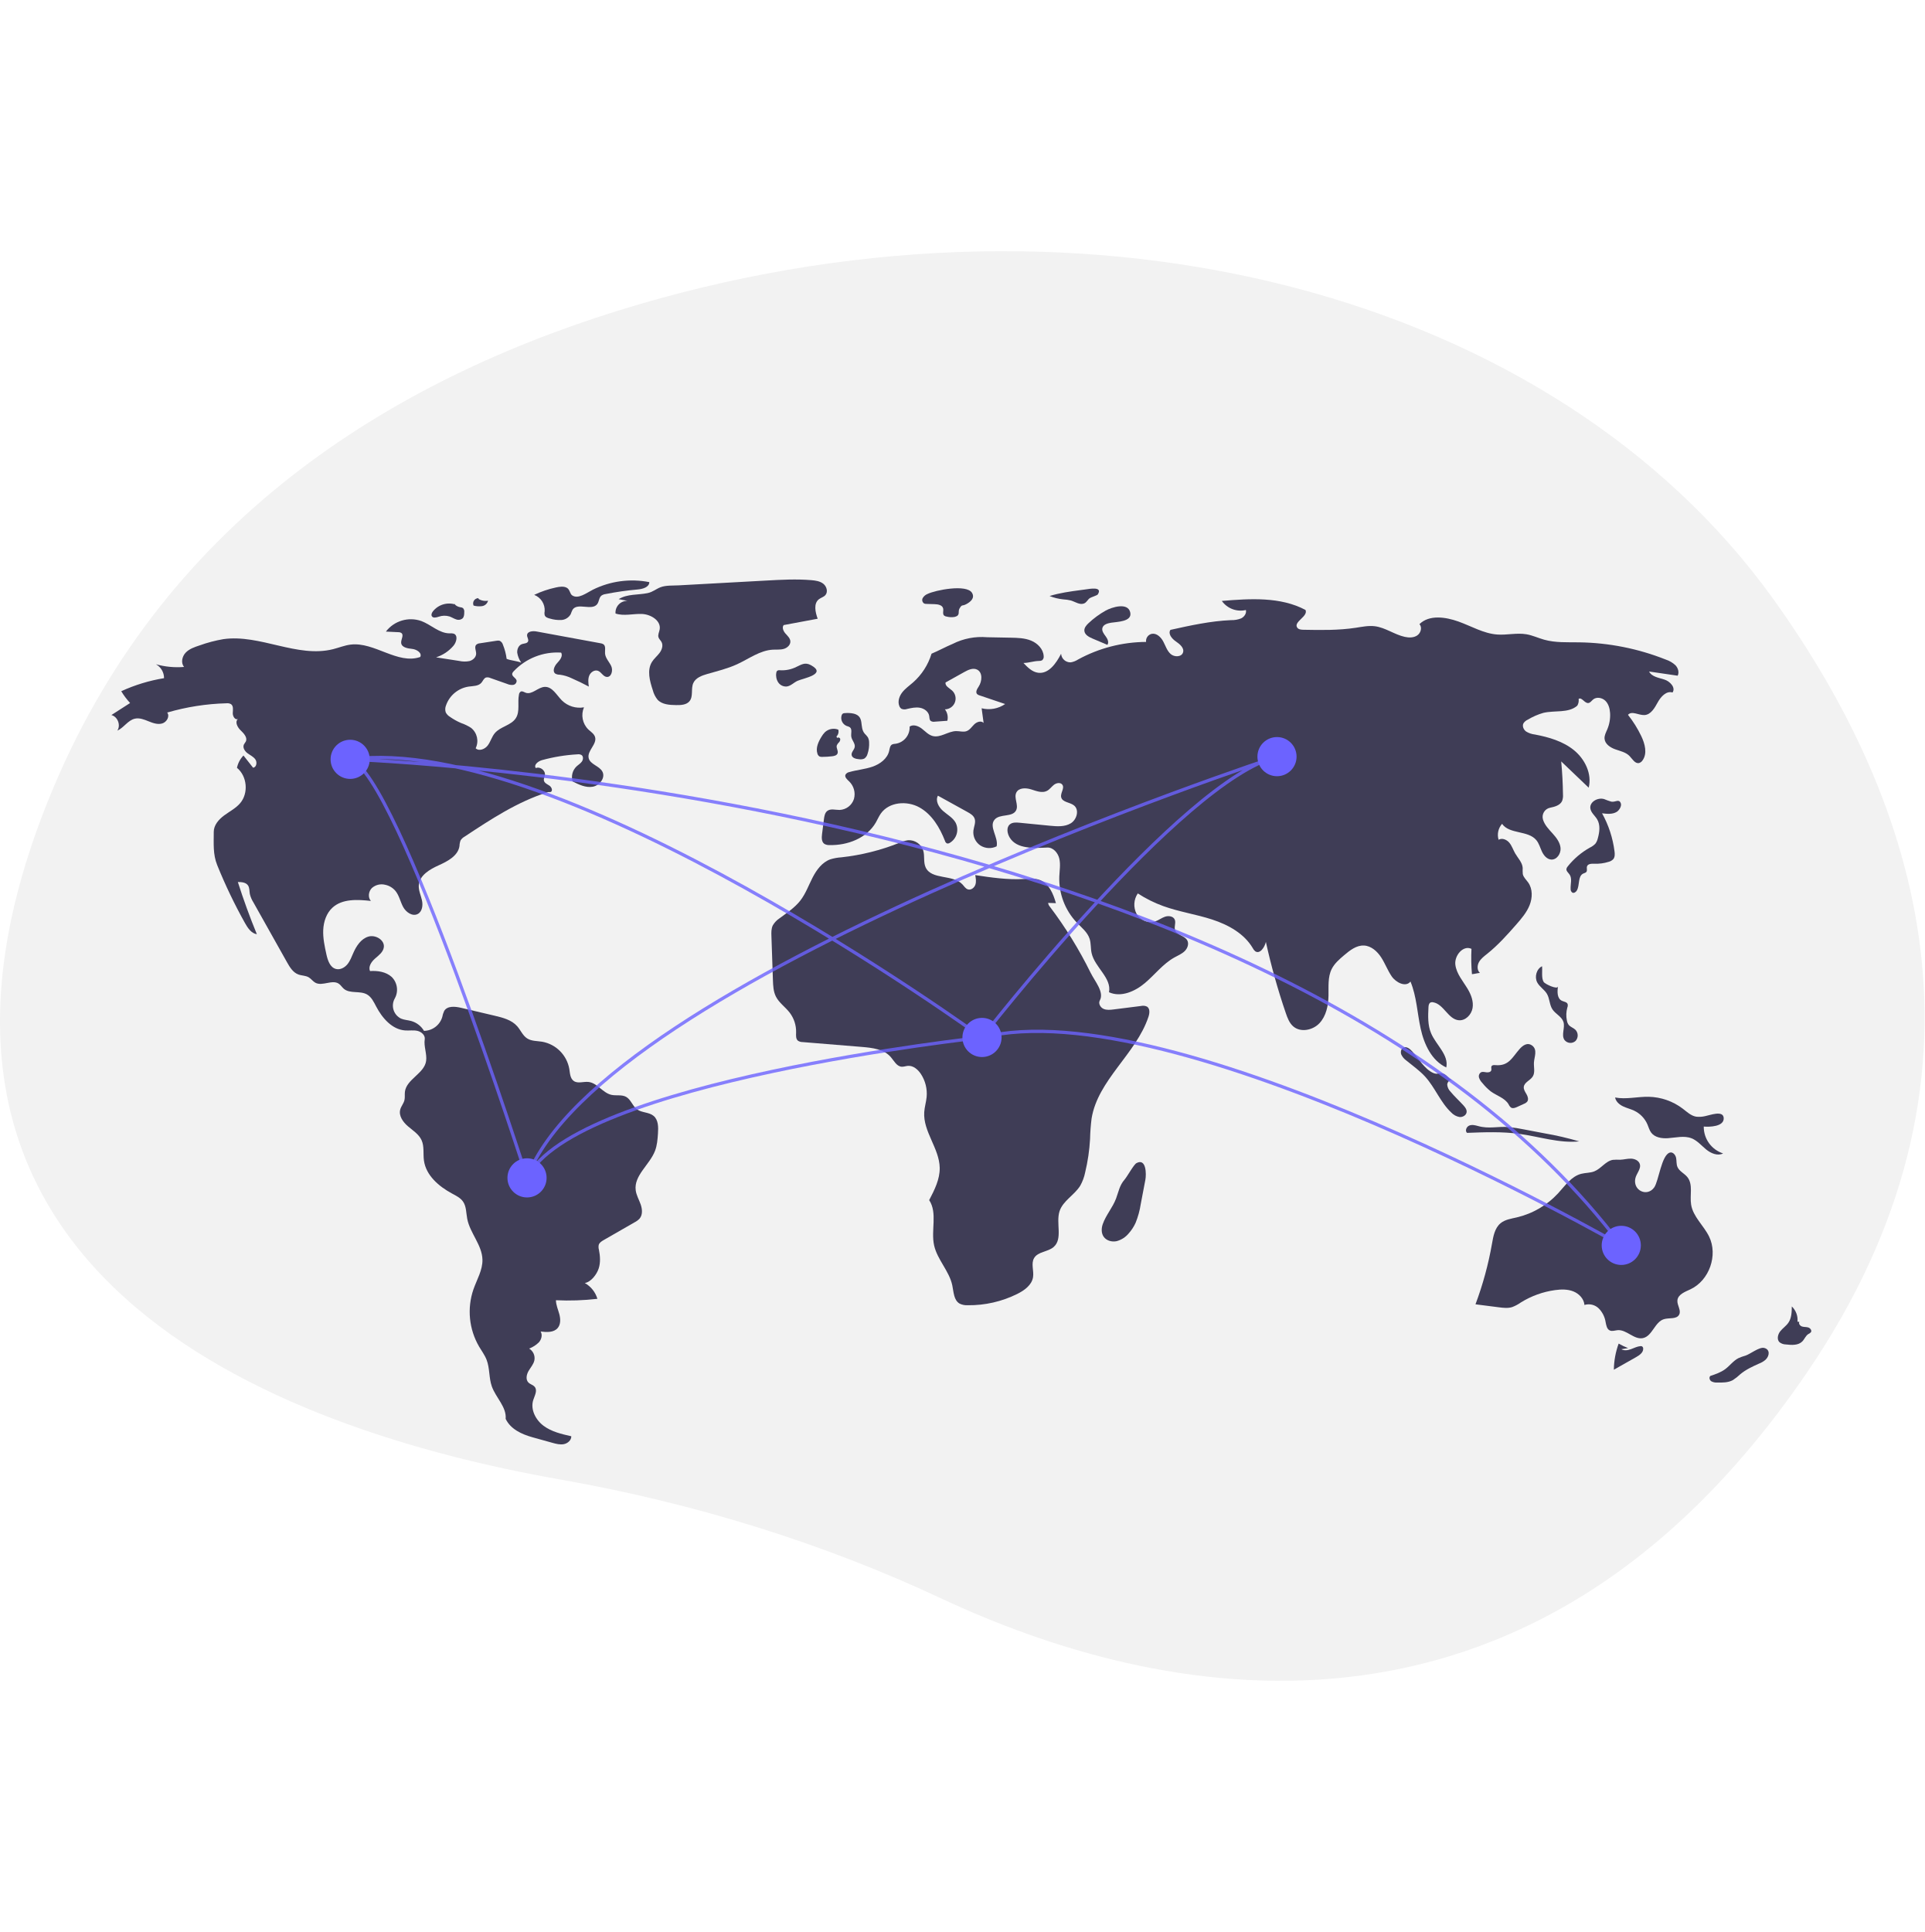
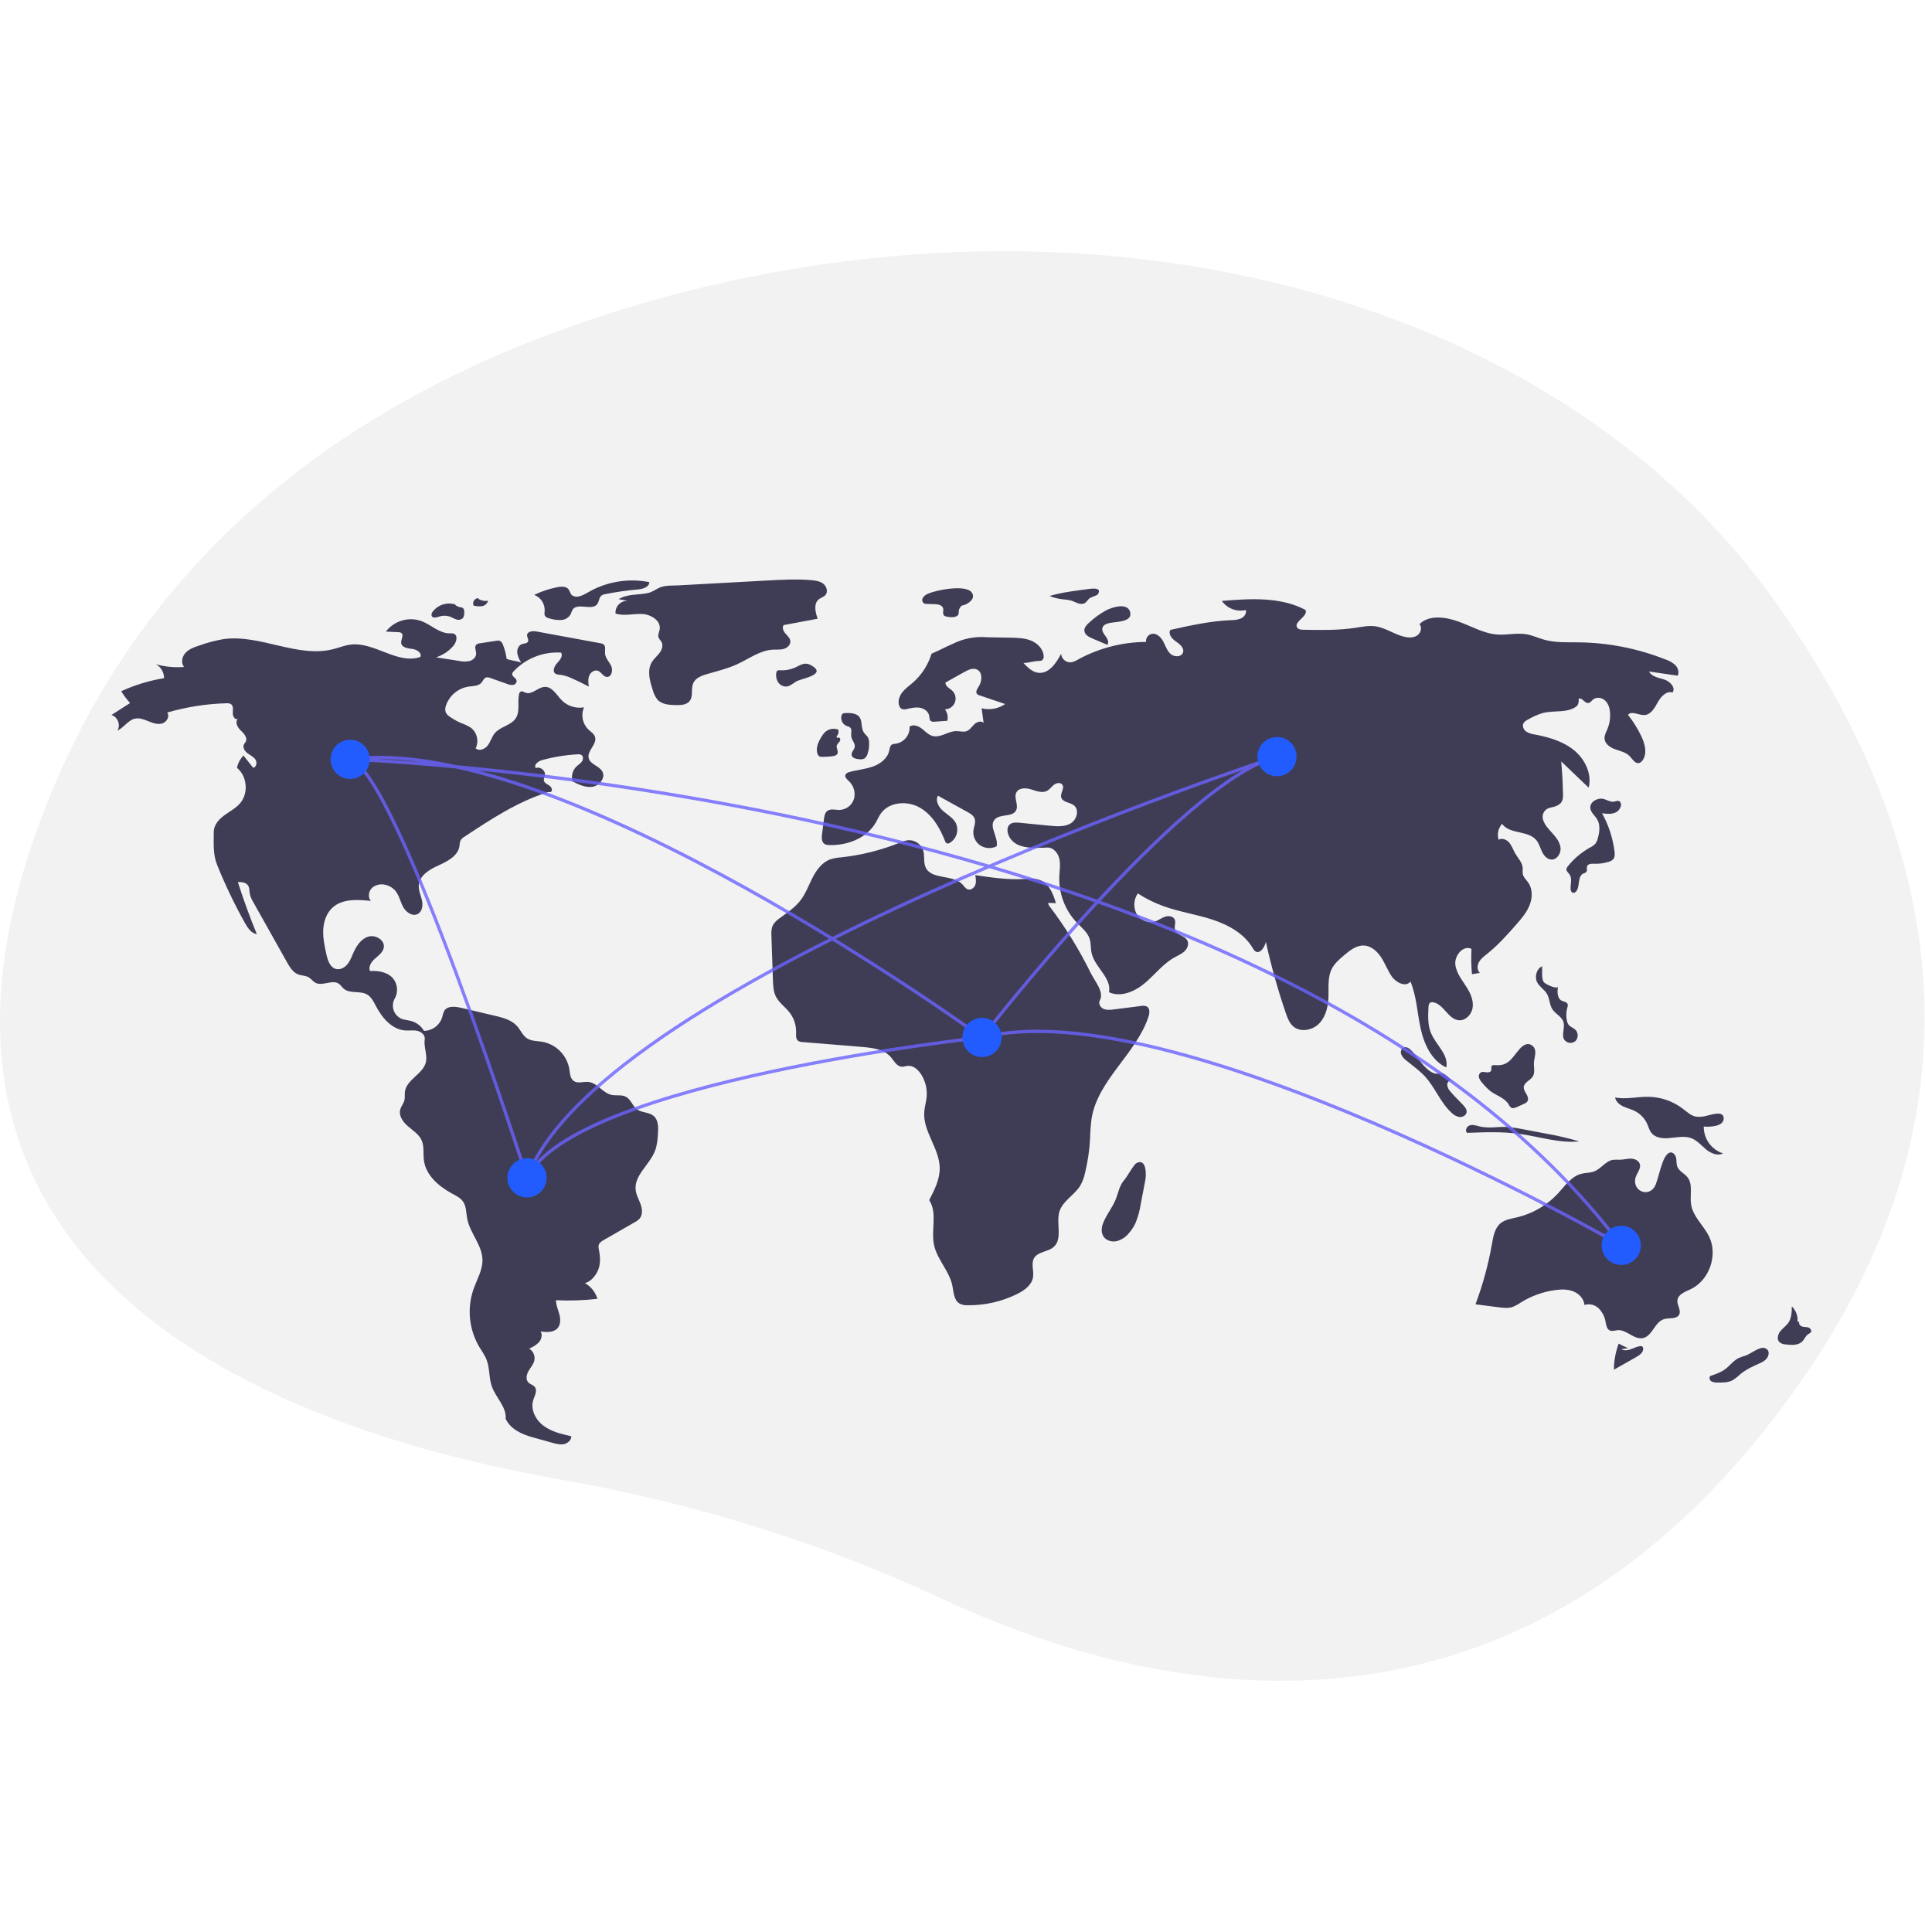
<svg xmlns="http://www.w3.org/2000/svg" data-name="Layer 1" width="2350" height="2359" viewBox="0 0 1176.606 873.979">
  <path d="M1095.664,225.463C962.121,39.632,680.019-35.748,402.58,45.439,255.907,88.36,114.487,174.358,44.402,340.88-80.881,638.554,182.167,733.624,354.172,763.924c83.172,14.651,161.507,39.263,233.089,72.771C716.045,896.979,944,950.398,1115.894,699.286,1240.482,517.28,1184.616,349.244,1095.664,225.463Z" transform="translate(-11.69692 -13.01074)" fill="#f2f2f2" />
  <path d="M321.429,262.228a34.385,34.385,0,0,0-2.248-8.605,3.895,3.895,0,0,0-1.98-2.439,4.08,4.08,0,0,0-1.965-.022l-10.087,1.544a3.867,3.867,0,0,0-2.302.894c-1.314,1.382-.02,3.607-.06,5.513-.045,2.143-1.95,3.883-4.015,4.459a15.177,15.177,0,0,1-6.38-.079l-14.105-2.192a23.256,23.256,0,0,0,10.671-7.121c1.856-2.199,2.844-6.304.161-7.345a6.585,6.585,0,0,0-2.45-.197c-6.391.05-11.419-5.286-17.402-7.533a19.241,19.241,0,0,0-21.655,6.455l7.514.362a3.335,3.335,0,0,1,2.001.534c1.647,1.353-.401,3.952-.169,6.07.301,2.752,3.956,3.34,6.711,3.619s6.25,2.517,4.925,4.948c-13.847,4.769-27.937-9.323-42.479-7.588-3.68.439-7.156,1.885-10.749,2.794-21.951,5.554-44.644-9.264-67.068-6.126a85.163,85.163,0,0,0-14.64,3.861c-3.052,1.002-6.235,2.085-8.453,4.409s-3.061,6.298-.961,8.729a49.126,49.126,0,0,1-17.216-1.636,9.645,9.645,0,0,1,4.959,8.5A102.145,102.145,0,0,0,85.821,282.014a44.073,44.073,0,0,0,5.416,7.215l-11.445,7.353c3.867.974,5.866,6.247,3.617,9.54,4.009-1.784,6.494-6.398,10.782-7.333,2.809-.613,5.667.536,8.331,1.616s5.593,2.126,8.352,1.316,4.793-4.387,3.04-6.666a142.719,142.719,0,0,1,36.253-5.664,4.547,4.547,0,0,1,2.746.521c1.598,1.109,1.178,3.504,1.092,5.447s1.429,4.497,3.165,3.621c-2.043,1.772-.297,5.108,1.664,6.971s4.323,4.434,3.123,6.858c-.313.633-.845,1.139-1.146,1.777-.89,1.884.523,4.081,2.189,5.332s3.707,2.126,4.864,3.858.632,4.765-1.438,5.007l-5.882-7.469a15.314,15.314,0,0,0-3.974,7.53c6.238,5.099,7.176,15.478,1.954,21.613-2.669,3.135-6.464,5.04-9.776,7.486s-6.377,5.928-6.369,10.045c.014,7.113-.567,13.721,2.099,20.316a312.966,312.966,0,0,0,16.99,35.447c1.681,3.006,3.853,6.301,7.258,6.819q-6.455-15.714-11.621-31.917c2.243.009,4.836.187,6.151,2.004,1.089,1.505.855,3.551,1.193,5.378a16.659,16.659,0,0,0,2.124,4.994L187.123,447.636c1.704,3.034,3.658,6.292,6.913,7.521,2.082.786,4.49.638,6.406,1.769,1.502.887,2.513,2.46,4.044,3.296,4.329,2.361,10.349-2.167,14.394.652,1.157.806,1.893,2.087,2.958,3.01,3.736,3.236,9.865,1.071,14.179,3.485,2.78,1.556,4.22,4.667,5.703,7.486,3.714,7.062,9.723,13.981,17.683,14.543,2.5.177,5.054-.297,7.498.259s4.85,2.689,4.457,5.164c-.673,4.244,1.424,8.891.861,13.151-1.026,7.76-12.032,11.169-12.978,18.939-.207,1.701.117,3.457-.288,5.122-.496,2.041-2.029,3.702-2.574,5.731-1.032,3.844,1.722,7.67,4.748,10.256s6.635,4.816,8.289,8.437c1.748,3.827.89,8.289,1.458,12.457,1.241,9.1,9.102,15.847,17.191,20.197,2.465,1.325,5.111,2.608,6.706,4.908,2.082,3.001,1.875,6.957,2.57,10.543,1.703,8.782,9.095,16.017,9.305,24.96.149,6.356-3.384,12.122-5.495,18.12a42.257,42.257,0,0,0,3.451,35.046c1.579,2.666,3.467,5.18,4.584,8.07,1.993,5.158,1.346,11.02,3.184,16.235,2.43,6.895,9.106,12.589,8.467,19.872,3.031,6.294,9.724,9.387,16.454,11.26l12.062,3.357c2.309.643,4.723,1.291,7.074.825s4.596-2.418,4.535-4.815c-5.915-1.334-12.019-2.752-16.895-6.357s-8.216-10.023-6.366-15.797c.858-2.678,2.683-5.769.948-7.982-.993-1.267-2.81-1.598-3.931-2.753-1.748-1.803-1.147-4.831.109-7.005s3.073-4.116,3.579-6.576a6.861,6.861,0,0,0-3.216-7.138,17.054,17.054,0,0,0,5.97-3.831c1.57-1.793,2.295-4.557,1.06-6.595,3.668.465,7.997.693,10.405-2.113,1.923-2.24,1.79-5.59,1.031-8.442s-2.044-5.624-2.084-8.575a156.267,156.267,0,0,0,25.353-.86,16.439,16.439,0,0,0-7.708-9.654c3.811-.645,7.282-5.207,8.486-8.879s.897-7.673.153-11.465a6.152,6.152,0,0,1-.114-3.004c.429-1.368,1.772-2.202,3.015-2.916l18.914-10.863a11.017,11.017,0,0,0,3.025-2.233c1.982-2.328,1.688-5.841.673-8.725s-2.64-5.595-3.031-8.627c-1.169-9.068,8.538-15.574,11.813-24.109,1.286-3.35,1.548-6.991,1.796-10.57.267-3.844.287-8.31-2.665-10.787-2.829-2.375-7.251-1.845-10.211-4.054-2.714-2.025-3.651-5.958-6.616-7.594-2.693-1.486-6.07-.541-9.065-1.239-5.274-1.23-8.592-7.308-13.978-7.871-3.039-.318-6.478,1.168-8.969-.602-2.195-1.559-2.283-4.694-2.7-7.353a20.536,20.536,0,0,0-16.575-16.628c-3.133-.502-6.544-.312-9.209-2.033-2.699-1.744-3.937-5.008-6.057-7.422-3.417-3.891-8.798-5.274-13.84-6.459l-20.506-4.821c-3.64-.856-8.332-1.31-10.286,1.879a14.738,14.738,0,0,0-1.217,3.827,11.85,11.85,0,0,1-11.144,8.388,13.179,13.179,0,0,0-7.772-6.013c-2.079-.579-4.305-.644-6.288-1.496a8.833,8.833,0,0,1-3.833-12.253,10.995,10.995,0,0,0-1.879-13.225c-3.487-3.131-8.532-3.887-13.207-3.574-1.225-2.672.823-5.687,3.03-7.629s4.886-3.851,5.366-6.751c.756-4.561-5.064-8.026-9.483-6.666s-7.24,5.652-9.104,9.883c-1.07,2.428-1.979,4.984-3.667,7.031s-4.405,3.513-6.975,2.856c-3.639-.93-5.044-5.253-5.849-8.921-1.081-4.922-2.167-9.912-1.941-14.946s1.923-10.203,5.635-13.61c6.049-5.553,15.328-5.009,23.491-4.123-1.929-2.173-1.452-5.835.612-7.881a8.96,8.96,0,0,1,8.121-1.995,11.191,11.191,0,0,1,6.291,3.762c2.32,2.828,2.979,6.647,4.733,9.857s5.696,5.948,8.923,4.226c2.787-1.488,3.23-5.353,2.536-8.435s-2.167-6.08-1.916-9.229c.479-6.01,6.709-9.627,12.206-12.102S291.737,382.615,292.608,376.65a10.73,10.73,0,0,1,.652-3.42,6.709,6.709,0,0,1,2.461-2.315c16.044-10.603,32.355-21.335,50.692-27.129.954-.301,1.066.034,2.038-.203,1.361-.786.459-2.962-.846-3.838s-3.048-1.549-3.379-3.085c-.243-1.129.422-2.238.595-3.381.425-2.807-2.933-5.399-5.541-4.276-1.473-1.951,1.442-4.217,3.798-4.866a103.15,103.15,0,0,1,21.67-3.54,3.903,3.903,0,0,1,2.466.419c1.231.853,1.074,2.808.201,4.025s-2.229,1.981-3.316,3.011a9.053,9.053,0,0,0-2.348,9.105c3.826,1.946,7.986,3.95,12.223,3.264s7.999-5.447,6.007-9.249c-1.855-3.541-7.426-4.34-8.384-8.221-1.122-4.544,5.31-8.585,3.862-13.035-.635-1.949-2.577-3.097-4.068-4.504a12.221,12.221,0,0,1-2.674-13.552,15.419,15.419,0,0,1-13.523-4.232c-3.234-3.264-5.815-8.414-10.408-8.267-4.215.134-7.845,5.051-11.786,3.551-.97-.369-1.992-1.12-2.931-.68a2.422,2.422,0,0,0-1.093,1.815c-1.002,4.788.721,10.244-1.888,14.382-2.84,4.503-9.409,5.127-12.852,9.187-1.869,2.204-2.593,5.174-4.311,7.498s-5.364,3.801-7.425,1.776a10.235,10.235,0,0,0-2.78-12.445,27.309,27.309,0,0,0-6.141-2.987,36.422,36.422,0,0,1-6.861-3.824,6.758,6.758,0,0,1-2.519-2.695,6.141,6.141,0,0,1,.172-4.262,17.426,17.426,0,0,1,13.867-11.494c2.745-.373,5.94-.242,7.756-2.333.961-1.107,1.465-2.78,2.861-3.229a4.219,4.219,0,0,1,2.641.325l10.245,3.606a7.191,7.191,0,0,0,3.65.604,2.474,2.474,0,0,0,2.14-2.6c-.327-1.701-2.945-2.518-2.707-4.234a2.827,2.827,0,0,1,.857-1.441,36.629,36.629,0,0,1,29.051-11.472c1.293,2.124-.752,4.639-2.454,6.452s-3.069,5.052-1.011,6.448a5.643,5.643,0,0,0,2.728.614,23.819,23.819,0,0,1,7.261,2.202q5.311,2.311,10.417,5.057c-.301-2.245-.588-4.609.263-6.708s3.269-3.745,5.381-2.928c2.036.788,3.079,3.483,5.248,3.73,2.893.329,4.034-3.944,2.826-6.593s-3.6-4.867-3.8-7.772c-.135-1.96.611-4.39-.954-5.576a4.26,4.26,0,0,0-1.847-.648l-39.084-7.192c-2.321-.427-5.674-.1-5.777,2.258-.057,1.316,1.118,2.618.597,3.828-.556,1.291-2.381,1.173-3.711,1.63-2.063.709-3.098,3.158-2.9,5.331a14.834,14.834,0,0,0,2.448,6.008C327.82,263.487,323.971,263.291,321.429,262.228Z" transform="translate(-11.69692 -13.01074)" fill="#3f3d56" />
  <path d="M290.244,229.051a12.656,12.656,0,0,0-13.902,4.164c-.644.847-1.184,2.015-.645,2.933.772,1.315,2.741.796,4.192.325a10.549,10.549,0,0,1,6.621-.158c1.363.468,2.581,1.295,3.95,1.745a3.978,3.978,0,0,0,4.056-.593c.939-.958.998-2.447 1-3.788a3.047,3.047,0,0,0-.776-2.504,3.981,3.981,0,0,0-1.796-.531,6.185,6.185,0,0,1-3.619-2.115" transform="translate(-11.69692 -13.01074)" fill="#3f3d56" />
  <path d="M304.337,225.127a3.22,3.22,0,0,0-3.112,4.534,13.05,13.05,0,0,0,5.203.339,4.447,4.447,0,0,0,3.637-3.334,8.372,8.372,0,0,1-5.928-1.132" transform="translate(-11.69692 -13.01074)" fill="#3f3d56" />
  <path d="M351.62,218.574a59.853,59.853,0,0,0-13.342,4.532,10.024,10.024,0,0,1,6.402,10.068,5.243,5.243,0,0,0,.061,2.489c.49,1.188,1.91,1.634,3.158,1.939a20.823,20.823,0,0,0,6.927.884,7.056,7.056,0,0,0,5.734-3.504,24.972,24.972,0,0,1,1.192-2.819c2.992-4.557,11.881.953,15.094-3.451,1.132-1.552,1.028-3.887,2.503-5.116a5.624,5.624,0,0,1,2.574-.982,180.731,180.731,0,0,1,19.548-2.784c3.109-.271,7.162-1.387,7.188-4.508a54.149,54.149,0,0,0-34.541,4.647c-3.85,1.929-8.943,5.985-12.652,3.429-1.389-.957-1.32-3.535-3.231-4.612C356.281,217.686,353.694,218.133,351.62,218.574Z" transform="translate(-11.69692 -13.01074)" fill="#3f3d56" />
  <path d="M389.919,225.736l5.497,1.056a7.124,7.124,0,0,0-7.413,7.72c5.148,1.72,10.761.046,16.184.275s11.733,4.102,10.807,9.451c-.28,1.617-1.214,3.233-.728,4.801.34,1.099,1.31,1.878,1.856,2.89,1.14,2.109.229,4.776-1.21,6.693s-3.374,3.446-4.637,5.483c-3.142,5.067-1.357,11.617.515,17.277a15.231,15.231,0,0,0,2.929,5.849c2.773,2.948,7.292,3.205,11.338,3.264,2.945.043,6.32-.103,8.182-2.385,2.432-2.979.731-7.628,2.332-11.125,1.454-3.176,5.159-4.538,8.515-5.504,6.149-1.77,12.416-3.275,18.229-5.949,7.219-3.32,13.965-8.495,21.899-8.922,2.226-.12,4.507.143,6.651-.467s4.181-2.464,4.019-4.687c-.139-1.9-1.746-3.294-3.002-4.726s-2.242-3.634-1.088-5.149l20.797-3.884c-1.474-4.017-2.623-9.309.765-11.924,1.222-.944,2.859-1.321,3.899-2.461,1.774-1.944.882-5.293-1.166-6.946s-4.816-2.037-7.438-2.255c-9.119-.757-18.29-.257-27.426.244q-26.79,1.468-53.58,2.937c-3.595.197-7.746-.104-11.044,1.123-2.792,1.038-4.776,2.945-7.969,3.614C401.739,223.264,395.252,222.427,389.919,225.736Z" transform="translate(-11.69692 -13.01074)" fill="#3f3d56" />
  <path d="M488.403,269.189a2.212,2.212,0,0,0-1.6.363,2.02,2.02,0,0,0-.521,1.234,8.149,8.149,0,0,0,1.184,5.832,5.711,5.711,0,0,0,5.228,2.506c2.475-.316,4.3-2.427,6.575-3.458,3.507-1.587,18.403-4.061,8.099-9.627-3.551-1.918-5.845-.225-8.644,1.039A19.669,19.669,0,0,1,488.403,269.189Z" transform="translate(-11.69692 -13.01074)" fill="#3f3d56" />
  <path d="M578.653,222.593a5.883,5.883,0,0,0-2.862,2.492,2.514,2.514,0,0,0,.943,3.335,3.752,3.752,0,0,0,1.404.223l4.892.146c2.078.062,4.674.505,5.233,2.508.415,1.487-.513,3.398.606,4.461a3.155,3.155,0,0,0,1.664.649,11.341,11.341,0,0,0,4.929.159c3.56-.955,1.689-3.127,2.81-5.062,1.715-2.96,1.418-1.168,4.441-2.864,2.232-1.253,5.116-3.525,3.253-6.718C602.727,216.368,583.434,220.208,578.653,222.593Z" transform="translate(-11.69692 -13.01074)" fill="#3f3d56" />
  <path d="M675.212,219.802l-2.841.379c-6.406.855-12.848,1.718-19.018,3.641a31.652,31.652,0,0,0,8.329,2.044,25.585,25.585,0,0,1,4.665.663c2.725.811,5.471,2.906,8.104,1.833,1.632-.665,2.165-2.365,3.517-3.266.934-.622,4.475-1.629,4.871-2.257C686.04,217.764,677.672,219.474,675.212,219.802Z" transform="translate(-11.69692 -13.01074)" fill="#3f3d56" />
  <path d="M687.686,232.713A53.277,53.277,0,0,0,677.203,240.39c-1.335,1.255-2.698,2.815-2.577,4.643.161,2.429,2.749,3.839,4.991,4.788l9.081,3.845c1.102-1.553.093-3.696-1.045-5.222s-2.492-3.291-1.989-5.128c.574-2.095,3.129-2.81,5.271-3.171,3.491-.588,12.907-.541,11.776-6.167C701.378,227.35,691.19,230.754,687.686,232.713Z" transform="translate(-11.69692 -13.01074)" fill="#3f3d56" />
  <path d="M685.86,607.84c-.865,2.503-.947,5.451.549,7.637,1.678,2.452,5.036,3.366,7.942,2.744a14.307,14.307,0,0,0,7.374-4.741,25.392,25.392,0,0,0,4.241-6.504,50.767,50.767,0,0,0,3.144-11.502l2.82-14.804c.63-3.309.606-13.452-5.475-10.147-1.661.903-5.508,8.031-7.249,10.053-3.138,3.643-3.553,7.178-5.205,11.592C691.931,597.695,687.773,602.303,685.86,607.84Z" transform="translate(-11.69692 -13.01074)" fill="#3f3d56" />
  <path d="M1007.042,683.597a44.332,44.332,0,0,1-5.778-2.751,48.707,48.707,0,0,0-2.929,15.965l13.616-7.705c2.048-1.159,4.37-2.769,4.326-5.123a1.621,1.621,0,0,0-.753-1.474,1.836,1.836,0,0,0-.955-.112c-2.019.168-3.86,1.162-5.764,1.853s-4.132,1.056-5.879.031" transform="translate(-11.69692 -13.01074)" fill="#3f3d56" />
  <path d="M1078.869,688.172a29.472,29.472,0,0,0-4.366,1.567c-3.125,1.59-5.25,4.609-8.062,6.703-2.691,2.004-5.93,3.104-9.11,4.174-.935.827-.506,2.492.51,3.218a6.315,6.315,0,0,0,3.596.808c3.303.073,6.784.105,9.677-1.491a30.518,30.518,0,0,0,4.556-3.616c3.383-2.823,7.446-4.685,11.467-6.485a13.162,13.162,0,0,0,3.997-2.39c2.527-2.49,2.705-6.331-.939-7.178C1087.251,682.798,1081.672,687.265,1078.869,688.172Z" transform="translate(-11.69692 -13.01074)" fill="#3f3d56" />
  <path d="M1110.605,667.441a11.359,11.359,0,0,0-3.475-9.307c-.037,3.428-.141,7.079-2.069,9.914-1.374,2.02-3.527,3.384-5.032,5.307s-2.173,4.973-.408,6.661a6.615,6.615,0,0,0,3.92,1.35c3.514.414,7.581.644,10.045-1.894,1.345-1.386,1.999-3.438,3.64-4.456a4.429,4.429,0,0,0,1.597-1.143c.677-1.077-.399-2.496-1.611-2.884s-2.547-.206-3.764-.574-2.335-1.738-1.71-2.846" transform="translate(-11.69692 -13.01074)" fill="#3f3d56" />
  <path d="M1054.2,541.77a15.795,15.795,0,0,1-5.636.332c-3.128-.575-5.563-2.933-8.088-4.866A35.677,35.677,0,0,0,1019.63,529.953c-6.863-.13-13.789,1.73-20.529.433.44,2.449,2.536,4.286,4.772,5.378s4.704,1.641,6.951,2.711a16.597,16.597,0,0,1,8.039,8.363c.724,1.689,1.179,3.528,2.275,5.003,2.241,3.015,6.488,3.677,10.236,3.43,4.887-.321,9.991-1.727,14.537.094,3.478,1.393,5.967,4.437,8.871,6.804s6.994,4.124,10.329,2.416a17.075,17.075,0,0,1-11.814-16.43c3.27.301,12.69.184,12.183-5.373C1065.05,538.072,1057.008,541.262,1054.2,541.77Z" transform="translate(-11.69692 -13.01074)" fill="#3f3d56" />
  <path d="M1011.417,580.087c.581-3.185,3.757-5.997,2.767-9.08-.684-2.132-3.156-3.184-5.394-3.237s-4.437.614-6.675.677a32.53,32.53,0,0,0-4.371.062c-4.442.73-7.181,5.387-11.367,7.042-2.546,1.007-5.406.814-8.053,1.51-6.01,1.58-9.813,7.259-14.014,11.838a50.011,50.011,0,0,1-25.384,14.804c-3.417.791-7.09,1.297-9.807,3.517-3.597,2.939-4.482,7.977-5.282,12.552a207.333,207.333,0,0,1-10.093,37.051l14.27,1.822c2.713.346,5.524.685,8.139-.118a23.628,23.628,0,0,0,5.353-2.852,53.442,53.442,0,0,1,20.879-7.537c3.737-.513,7.655-.607,11.162.782s6.516,4.539,6.809,8.3a8.767,8.767,0,0,1,8.762,2.131,15.231,15.231,0,0,1,4.183,8.351c.376,1.952.752,4.292,2.564,5.111,1.478.668,3.173-.051,4.79-.181,5.486-.439,10.039,5.958,15.432,4.857,5.784-1.181,7.203-9.843,12.846-11.578,3.241-.996,7.786.215,9.338-2.799,1.368-2.657-1.361-5.723-1.08-8.698.346-3.663,4.667-5.218,7.998-6.781,11.484-5.389,16.934-20.845,11.369-32.245-3.297-6.754-9.785-12.071-10.983-19.491-.922-5.709,1.329-12.366-2.311-16.859-1.852-2.286-4.987-3.548-6.088-6.275-.694-1.717-.415-3.665-.788-5.479s-1.956-3.711-3.747-3.241c-5.199,1.365-6.858,17.425-9.641,21.327C1018.77,591.302,1010.084,587.395,1011.417,580.087Z" transform="translate(-11.69692 -13.01074)" fill="#3f3d56" />
  <path d="M915.322,547.838c-1.777-.498-3.717-.989-5.419-.277s-2.696,3.211-1.33,4.451c10.688-.416,21.442-.83,32.04.622,12.21,1.672,24.294,5.815,36.558,4.596a186.054,186.054,0,0,0-21.326-4.949l-12.006-2.293a92.83,92.83,0,0,0-9.749-1.506C927.241,547.916,922.057,549.726,915.322,547.838Z" transform="translate(-11.69692 -13.01074)" fill="#3f3d56" />
  <path d="M926.023,510.612c-.887-.074-1.986-.138-2.445.625-.439.729.063,1.692-.172,2.509-.322,1.117-1.785,1.402-2.937,1.25s-2.398-.516-3.419.039a2.898,2.898,0,0,0-1.121,3.292,8.475,8.475,0,0,0,1.976,3.15,32.185,32.185,0,0,0,5.128,5.143c3.674,2.712,8.65,4.018,10.964,7.955a5.278,5.278,0,0,0,1.464,1.971c1.111.704,2.559.168,3.755-.378l4.192-1.915a4.762,4.762,0,0,0,1.96-1.333c.958-1.299.369-3.147-.434-4.547s-1.833-2.849-1.66-4.454c.308-2.862,3.987-3.956,5.5-6.405,1.525-2.468.532-5.648.708-8.544.206-3.387,2.334-7.792-1.09-10.323-2.91-2.151-5.691-.163-7.78,2.211C936.205,505.866,934.122,511.288,926.023,510.612Z" transform="translate(-11.69692 -13.01074)" fill="#3f3d56" />
  <path d="M951.468,460.009c1.431,2.74,4.415,4.376,5.975,7.044,1.692,2.893,1.499,6.63,3.334,9.434,1.883,2.877,5.672,4.404,6.728,7.675,1.153,3.572-1.463,7.913.622,11.034a4.632,4.632,0,0,0,6.794.624,4.984,4.984,0,0,0-.206-6.954c-1.234-1.126-3.007-1.612-4.038-2.927a6.141,6.141,0,0,1-1.046-2.546,16.669,16.669,0,0,1,.262-7.989,3.555,3.555,0,0,0,.201-2.09c-.464-1.349-2.29-1.444-3.572-2.07-2.911-1.421-2.841-5.53-2.332-8.729-.339,2.13-7.926-1.493-8.72-2.699-1.578-2.397-.719-7.02-1.032-9.669C951.032,451.791,949.718,456.659,951.468,460.009Z" transform="translate(-11.69692 -13.01074)" fill="#3f3d56" />
  <path d="M875.031,502.171c-1.4-1.568-3.51-3.208-5.387-2.262-1.432.721-1.826,2.703-1.265,4.205a9.257,9.257,0,0,0,3.055,3.642c3.913,3.227,8.126,6.139,11.539,9.89,6.108,6.713,9.344,15.77,15.987,21.954a8.967,8.967,0,0,0,5.034,2.724c1.935.18,4.109-1.059,4.331-2.99.183-1.591-.926-3.014-2.009-4.193-2.581-2.807-5.406-5.391-7.842-8.323a6.994,6.994,0,0,1-2.004-4.186c-.012-1.579,1.428-3.232,2.958-2.841-1.861-.476-3.241-3.576-5.972-4.159-2.282-.487-2.835.926-5.551-.239C882.724,513.172,878.659,506.233,875.031,502.171Z" transform="translate(-11.69692 -13.01074)" fill="#3f3d56" />
  <path d="M996.764,349.525a42.899,42.899,0,0,1-4.377-1.563c-3.847-1.155-8.936,1.673-8.423,5.656.341,2.647,2.804,4.431,4.164,6.727,2.017,3.404,1.479,7.722.419,11.535a9.017,9.017,0,0,1-1.455,3.282A11.116,11.116,0,0,1,983.644,377.64a46.103,46.103,0,0,0-13.49,11.46,3.303,3.303,0,0,0-.815,1.536c-.183,1.345,1.168,2.325,1.933,3.446,1.698,2.492.471,5.845.638,8.855a2.504,2.504,0,0,0,1.055,2.197c1.023.52,2.236-.363,2.791-1.368,1.841-3.335.454-8.687,3.907-10.295.653-.304,1.445-.432,1.881-1.006.691-.91.024-2.258.375-3.346.526-1.633,2.76-1.707,4.475-1.634a25.398,25.398,0,0,0,8.724-1.161,5.807,5.807,0,0,0,2.888-1.672c1.032-1.288.941-3.12.734-4.758a64.492,64.492,0,0,0-7.62-23.25c3.033.387,6.333.723,8.95-.858,1.466-.885,3.223-3.532,2.496-5.334C1001.418,347.603,999.341,350.001,996.764,349.525Z" transform="translate(-11.69692 -13.01074)" fill="#3f3d56" />
  <path d="M607.915,394.431c.363,1.947.72,3.997.082,5.871s-2.645,3.441-4.54,2.867c-1.471-.446-2.32-1.925-3.365-3.052-5.808-6.27-18.912-2.64-22.5-10.397-1.464-3.166-.469-6.959-1.468-10.301a9.169,9.169,0,0,0-9.285-6.308,19.08,19.08,0,0,0-5.343,1.595,134.727,134.727,0,0,1-35.401,8.854,29.087,29.087,0,0,0-6.802,1.238c-4.988,1.808-8.396,6.432-10.821,11.151s-4.216,9.827-7.468,14.019c-3.417,4.406-8.206,7.491-12.673,10.828a12.93,12.93,0,0,0-4.181,4.382c-.968,1.988-.914,4.301-.839,6.511l.913,26.844c.117,3.453.265,7.029,1.81,10.119,1.93,3.858,5.742,6.386,8.386,9.794a19.183,19.183,0,0,1,3.98,12.251c-.056,1.777-.233,3.879,1.151,4.995a5.062,5.062,0,0,0,2.83.814l36.312,2.972c6.387.523,13.466,1.382,17.637,6.249,1.968,2.297,3.549,5.6,6.564,5.846,1.293.106,2.551-.425,3.845-.528,3.263-.258,6.13,2.218,7.939,4.946a21.943,21.943,0,0,1,3.525,14.08c-.297,3.112-1.261,6.137-1.469,9.256-.791,11.868,9.269,22.179,9.464,34.071.115,6.995-3.206,13.531-6.444,19.733,5.225,7.916.947,18.457,3.027,27.711,1.974,8.78,9.294,15.653,11.118,24.465.835,4.034.883,8.998,4.441,11.076a10.122,10.122,0,0,0,5.025,1.006,66.242,66.242,0,0,0,30.165-6.867c4.399-2.183,8.957-5.441,9.725-10.291.62-3.911-1.364-8.286.655-11.693,2.379-4.015,8.473-3.697,11.974-6.784,5.679-5.008,1.251-14.56,3.551-21.773,2.068-6.484,9.187-9.929,12.716-15.748a27.986,27.986,0,0,0,2.955-8.009,114.243,114.243,0,0,0,3.007-20.426,122.436,122.436,0,0,1,.924-12.511c3.805-23.638,27.173-39.466,34.76-62.174.725-2.169,1.065-5.057-.864-6.284a5.525,5.525,0,0,0-3.674-.385l-16.739,2.11c-2.079.262-4.283.507-6.192-.356s-3.278-3.279-2.265-5.114c2.843-5.15-3.005-11.657-5.603-16.935a249.894,249.894,0,0,0-24.885-40.357,4.102,4.102,0,0,1-1.091-2.369l4.751.158c-1.604-5.754-4.25-12.051-9.841-14.156-3.15-1.186-6.639-.776-10-.592C627.764,397.358,617.443,395.904,607.915,394.431Z" transform="translate(-11.69692 -13.01074)" fill="#3f3d56" />
  <path d="M637.399,264.755c2.519,2.675,5.342,5.512,8.987,5.978,6.438.824,11.067-5.834,14.014-11.617a5.676,5.676,0,0,0,5.923,5.251,11.693,11.693,0,0,0,4.455-1.742,87.765,87.765,0,0,1,41.579-10.748,4.49,4.49,0,0,1,3.429-4.936c2.955-.586,5.618,1.969,7.043,4.624s2.315,5.731,4.58,7.718,6.65,1.9,7.545-.977c.859-2.762-2.019-5.118-4.409-6.746s-4.91-4.642-3.301-7.046c12.213-2.704,24.502-5.417,37-5.955a15.494,15.494,0,0,0,6.228-1.073c1.906-.935,3.421-3.058,2.908-5.119a14.104,14.104,0,0,1-14.718-5.552c17.341-1.431,35.785-2.651,51.153,5.509,1.844,3.959-7.555,7.253-5.04,10.824.802,1.139,2.409,1.272,3.802,1.298,10.679.198,21.421.393,31.98-1.22,3.859-.589,7.756-1.421,11.63-.943,6.453.796,11.972,5.101,18.32,6.505,2.584.571,5.481.591,7.659-.912s3.114-4.925,1.329-6.878c5.977-5.858,15.897-4.406,23.783-1.602s15.355,7.327,23.701,7.953c5.985.448,12.053-1.162,17.966-.138,3.716.643,7.175,2.296,10.807,3.312,6.869,1.921,14.136,1.515,21.268,1.608a149.022,149.022,0,0,1,53.106,10.553,15.789,15.789,0,0,1,5.904,3.488c1.573,1.685,2.376,4.303,1.318,6.351l-17.473-2.553c1.646,3.241,5.905,3.793,9.364,4.911s7.045,4.938,4.966,7.92c-3.748-1.193-7.144,2.554-9.037,6.001s-4.2,7.576-8.127,7.786c-3.517.188-7.77-2.806-10.062-.133a68.629,68.629,0,0,1,8.085,12.927c2.265,4.718,3.878,10.663.817,14.908a3.864,3.864,0,0,1-2.066,1.602c-2.5.633-4.124-2.425-5.917-4.279-2.259-2.336-5.676-2.997-8.735-4.093s-6.282-3.25-6.521-6.491c-.149-2.016.916-3.891,1.7-5.754a22.17,22.17,0,0,0,1.684-9.944c-.172-2.735-.939-5.581-2.903-7.492s-5.356-2.517-7.465-.767c-.984.817-1.773,2.123-3.05,2.172-2.258.086-3.991-3.85-5.808-2.506a6.172,6.172,0,0,1-.839,4.128c-5.421,4.714-13.748,2.72-20.736,4.385a38.921,38.921,0,0,0-9.461,4.132,6.087,6.087,0,0,0-2.704,2.27c-.872,1.695.089,3.866,1.627,4.993a12.917,12.917,0,0,0,5.365,1.831c8.52,1.614,17.163,4.111,23.889,9.583s11.137,14.518,9.009,22.924l-16.801-16.054q.957,10.111,1.086,20.277a9.116,9.116,0,0,1-.533,3.9c-1.198,2.645-4.444,3.536-7.289,4.12a5.709,5.709,0,0,0-4.383,7.315c1.011,3.294,3.531,5.863,5.838,8.422s4.578,5.468,4.88,8.9-2.288,7.302-5.725,7.063c-2.606-.181-4.539-2.514-5.651-4.878s-1.773-4.997-3.443-7.006c-5.055-6.08-16.409-3.475-20.937-9.956a10.241,10.241,0,0,0-2.118,9.746c2.107-1.319,4.991-.093,6.574,1.823s2.33,4.373,3.573,6.525c1.677,2.904,4.347,5.479,4.581,8.825a28.845,28.845,0,0,0,.064,3.795c.416,2.027,2.129,3.483,3.317,5.177,2.764,3.943,2.628,9.359.846,13.833s-4.983,8.212-8.153,11.836c-5.538,6.33-11.189,12.623-17.754,17.88-1.873,1.5-3.873,2.975-5.039,5.072s-1.227,5.041.566,6.636c-1.283.064-3.584.695-4.866.759a113.141,113.141,0,0,1-.293-15.477c-5.063-2.431-10.514,4.079-9.86,9.657s4.688,10.054,7.56,14.88c2.1,3.529,3.662,7.644,2.96,11.69s-4.313,7.779-8.405,7.423c-6.508-.568-9.23-9.91-15.674-10.979a2.633,2.633,0,0,0-1.696.168c-.957.525-1.123,1.805-1.177,2.895-.264,5.349-.492,10.911,1.596,15.843,3.055,7.215,10.946,13.275,9.291,20.933-8.918-4.145-13.554-14.146-15.66-23.752s-2.456-19.691-6.23-28.772c-2.865,3.673-8.888.637-11.507-3.216-2.482-3.653-4.01-7.878-6.419-11.581s-6.097-7.017-10.509-7.221c-4.625-.213-8.637,2.961-12.165,5.96-2.901,2.466-5.879,5.029-7.575,8.439-2.468,4.961-1.822,10.809-1.941,16.349-.129,5.989-1.398,12.307-5.479,16.691s-11.615,5.911-16.117,1.96c-2.35-2.063-3.488-5.145-4.502-8.103A396.684,396.684,0,0,1,785.596,435.269c-.756,3.36-3.707,7.692-6.526,5.712a5.844,5.844,0,0,1-1.504-1.937c-5.258-8.912-14.996-14.258-24.835-17.463s-20.191-4.7-29.92-8.223a75.787,75.787,0,0,1-15.521-7.731,12.207,12.207,0,0,0-.746,12.487c2.158,3.822,7.042,6.033,11.223,4.697,2.16-.69,3.985-2.19,6.129-2.931s5.021-.377,5.958,1.688c.897,1.977-.459,4.368.214,6.432,1.025,3.144,5.766,3.386,7.424,6.247,1.234,2.128.219,4.955-1.543,6.672s-4.111,2.66-6.261,3.855c-6.976,3.879-11.937,10.502-18.034,15.654s-14.699,8.914-21.965,5.609c1.732-8.77-8.715-15.209-10.637-23.939-.633-2.874-.305-5.926-1.208-8.726-1.308-4.054-4.905-6.842-7.856-9.915a38.912,38.912,0,0,1-10.673-28.31c.159-3.608.822-7.275 0-10.792s-3.734-6.921-7.342-6.762c-8.241.364-18.623.977-22.947-6.048-1.543-2.507-2.215-6.18.016-8.101,1.574-1.355,3.897-1.227,5.964-1.024l18.568,1.827c4.343.427,9.037.78,12.764-1.491s5.342-8.297,1.891-10.968c-2.521-1.952-7.039-1.846-7.772-4.949-.61-2.584,2.25-5.517.705-7.677-1.108-1.549-3.598-1.119-5.108.042s-2.604,2.859-4.293,3.738c-2.963,1.542-6.503.074-9.691-.923s-7.461-1.082-9.007,1.879c-1.729,3.311,1.534,7.65-.182,10.968-2.269,4.387-9.953,1.889-13.139,5.663-3.656,4.33,2.488,10.786,1.255,16.318a10.158,10.158,0,0,1-10.007-.562,9.72,9.72,0,0,1-4.201-9.051c.305-2.488,1.603-5.028.733-7.38-.703-1.901-2.612-3.033-4.386-4.013l-18.044-9.971c-1.675,3.108.443,6.96,3.091,9.295s5.967,4.092,7.707,7.164a9.404,9.404,0,0,1-3.539,12.398,2.171,2.171,0,0,1-1.789.312,2.495,2.495,0,0,1-1.16-1.56c-3.184-8.147-7.964-16.18-15.606-20.436s-18.623-3.381-23.634,3.789c-1.19,1.703-1.989,3.644-3.026,5.444-5.509,9.565-17.319,14.095-28.354,13.799a5.63,5.63,0,0,1-3.093-.727c-1.783-1.232-1.703-3.845-1.43-5.995l1.158-9.124c.233-1.832.57-3.857,2.02-5.001,2.044-1.612,4.993-.595,7.596-.632a9.627,9.627,0,0,0,8.738-6.744,10.849,10.849,0,0,0-3.02-10.789c-1.193-1.121-2.795-2.528-2.164-4.039a3.339,3.339,0,0,1,2.342-1.577c4.676-1.358,9.617-1.714,14.215-3.316s9.057-4.88,10.146-9.626c.334-1.454.486-3.216,1.792-3.937a5.374,5.374,0,0,1,2.071-.423,10.078,10.078,0,0,0,8.644-10.506c2.204-1.54,5.291-.407,7.423,1.231s4.014,3.801,6.608,4.507c4.834,1.316,9.506-2.964,14.516-2.984,2.107-.008,4.288.737,6.27.022,2.009-.724,3.209-2.724,4.751-4.202s4.248-2.379,5.672-.787l-1.213-8.982a17.658,17.658,0,0,0,14.371-2.598l-15.672-5.295a3.407,3.407,0,0,1-1.466-.784c-1.139-1.227-.008-3.139.919-4.533,2.216-3.336,2.589-8.832-1.056-10.493-2.488-1.134-5.344.227-7.732,1.559L589.752,276.674c-.363,2.174,2.295,3.407,3.943,4.871a6.611,6.611,0,0,1-4.311,11.552,8.238,8.238,0,0,1,1.471,6.984l-7.696.554a3.334,3.334,0,0,1-2.496-.487c-.823-.731-.712-2.012-.902-3.096-.46-2.617-3.023-4.451-5.638-4.921s-5.291.133-7.88.728a4.703,4.703,0,0,1-3.387-.078,3.382,3.382,0,0,1-1.34-1.691c-1.135-2.753-.074-5.988,1.749-8.342s4.32-4.075,6.561-6.035a38.243,38.243,0,0,0,11.371-17.638c4.237-1.775,8.623-4.187,12.86-5.962a39.35,39.35,0,0,1,21.151-4.098l14.348.274c4.248.081,8.611.185,12.539,1.805s7.379,5.122,7.651,9.362a2.874,2.874,0,0,1-.92,2.627,3.39,3.39,0,0,1-1.814.409C643.05,263.629,641.361,264.616,637.399,264.755Z" transform="translate(-11.69692 -13.01074)" fill="#3f3d56" />
  <path d="M523.036,309.723a4.198,4.198,0,0,0,1.145-4.223,7.853,7.853,0,0,0-8.132,1.536,13.71,13.71,0,0,0-2.179,2.88c-1.885,3.076-3.553,6.75-2.46,10.189a2.894,2.894,0,0,0,1.325,1.812,3.482,3.482,0,0,0,1.544.242,51.761,51.761,0,0,0,6.214-.382c1.266-.155,2.737-.512,3.226-1.69.643-1.548-.914-3.301-.46-4.915a5.369,5.369,0,0,1,1.326-1.899,2.51,2.51,0,0,0,.782-2.107c-.183-.757-1.343-1.187-1.76-.529" transform="translate(-11.69692 -13.01074)" fill="#3f3d56" />
  <path d="M533.806,295.759a17.385,17.385,0,0,0-5.631-.354,2.455,2.455,0,0,0-1.2.273,2.002,2.002,0,0,0-.739,1.071,5.319,5.319,0,0,0,3.097,6.519,6.655,6.655,0,0,1,1.92.772c1.593,1.236.577,3.761.879,5.754.339,2.238,2.505,4.116,2.108,6.345-.313,1.755-2.188,3.146-1.886,4.903.316,1.841,2.652,2.394,4.514,2.541a5.677,5.677,0,0,0,3.198-.367,4.952,4.952,0,0,0,2.018-2.922,18.729,18.729,0,0,0,.944-7.052,6.687,6.687,0,0,0-.795-3.113,17.378,17.378,0,0,0-1.858-2.128C536.806,303.852,540.562,297.663,533.806,295.759Z" transform="translate(-11.69692 -13.01074)" fill="#3f3d56" />
  <path d="M1002.867,620.795S729.666,463.972,612.049,493.686c0,0-249.265,26.825-278.154,85.84,0,0-79.237-247.615-108.125-255.868" transform="translate(-11.69692 -13.01074)" fill="none" stroke="#6c63ff" stroke-miterlimit="10" stroke-width="2" opacity="0.8" />
  <path d="M333.895,579.526C379.704,457.369,792.395,322.007,792.395,322.007,733.793,336.864,612.049,493.686,612.049,493.686S354.53,306.324,225.77,323.657c0,0,567.037,18.571,777.097,297.137" transform="translate(-11.69692 -13.01074)" fill="none" stroke="#6c63ff" stroke-miterlimit="10" stroke-width="2" opacity="0.8" />
-   <circle cx="214.074" cy="310.647" r="11.968" fill="#6c63ff" />
-   <circle cx="322.199" cy="566.515" r="11.968" fill="#6c63ff" />
-   <circle cx="780.698" cy="308.996" r="11.968" fill="#6c63ff" />
-   <circle cx="991.171" cy="607.784" r="11.968" fill="#6c63ff" />
-   <circle cx="600.352" cy="480.675" r="11.968" fill="#6c63ff" />
+   <circle cx="214.074" cy="310.647" r="11.968" fill="#225cff" />
+   <circle cx="322.199" cy="566.515" r="11.968" fill="#225cff" />
+   <circle cx="780.698" cy="308.996" r="11.968" fill="#225cff" />
+   <circle cx="991.171" cy="607.784" r="11.968" fill="#225cff" />
+   <circle cx="600.352" cy="480.675" r="11.968" fill="#225cff" />
</svg>
